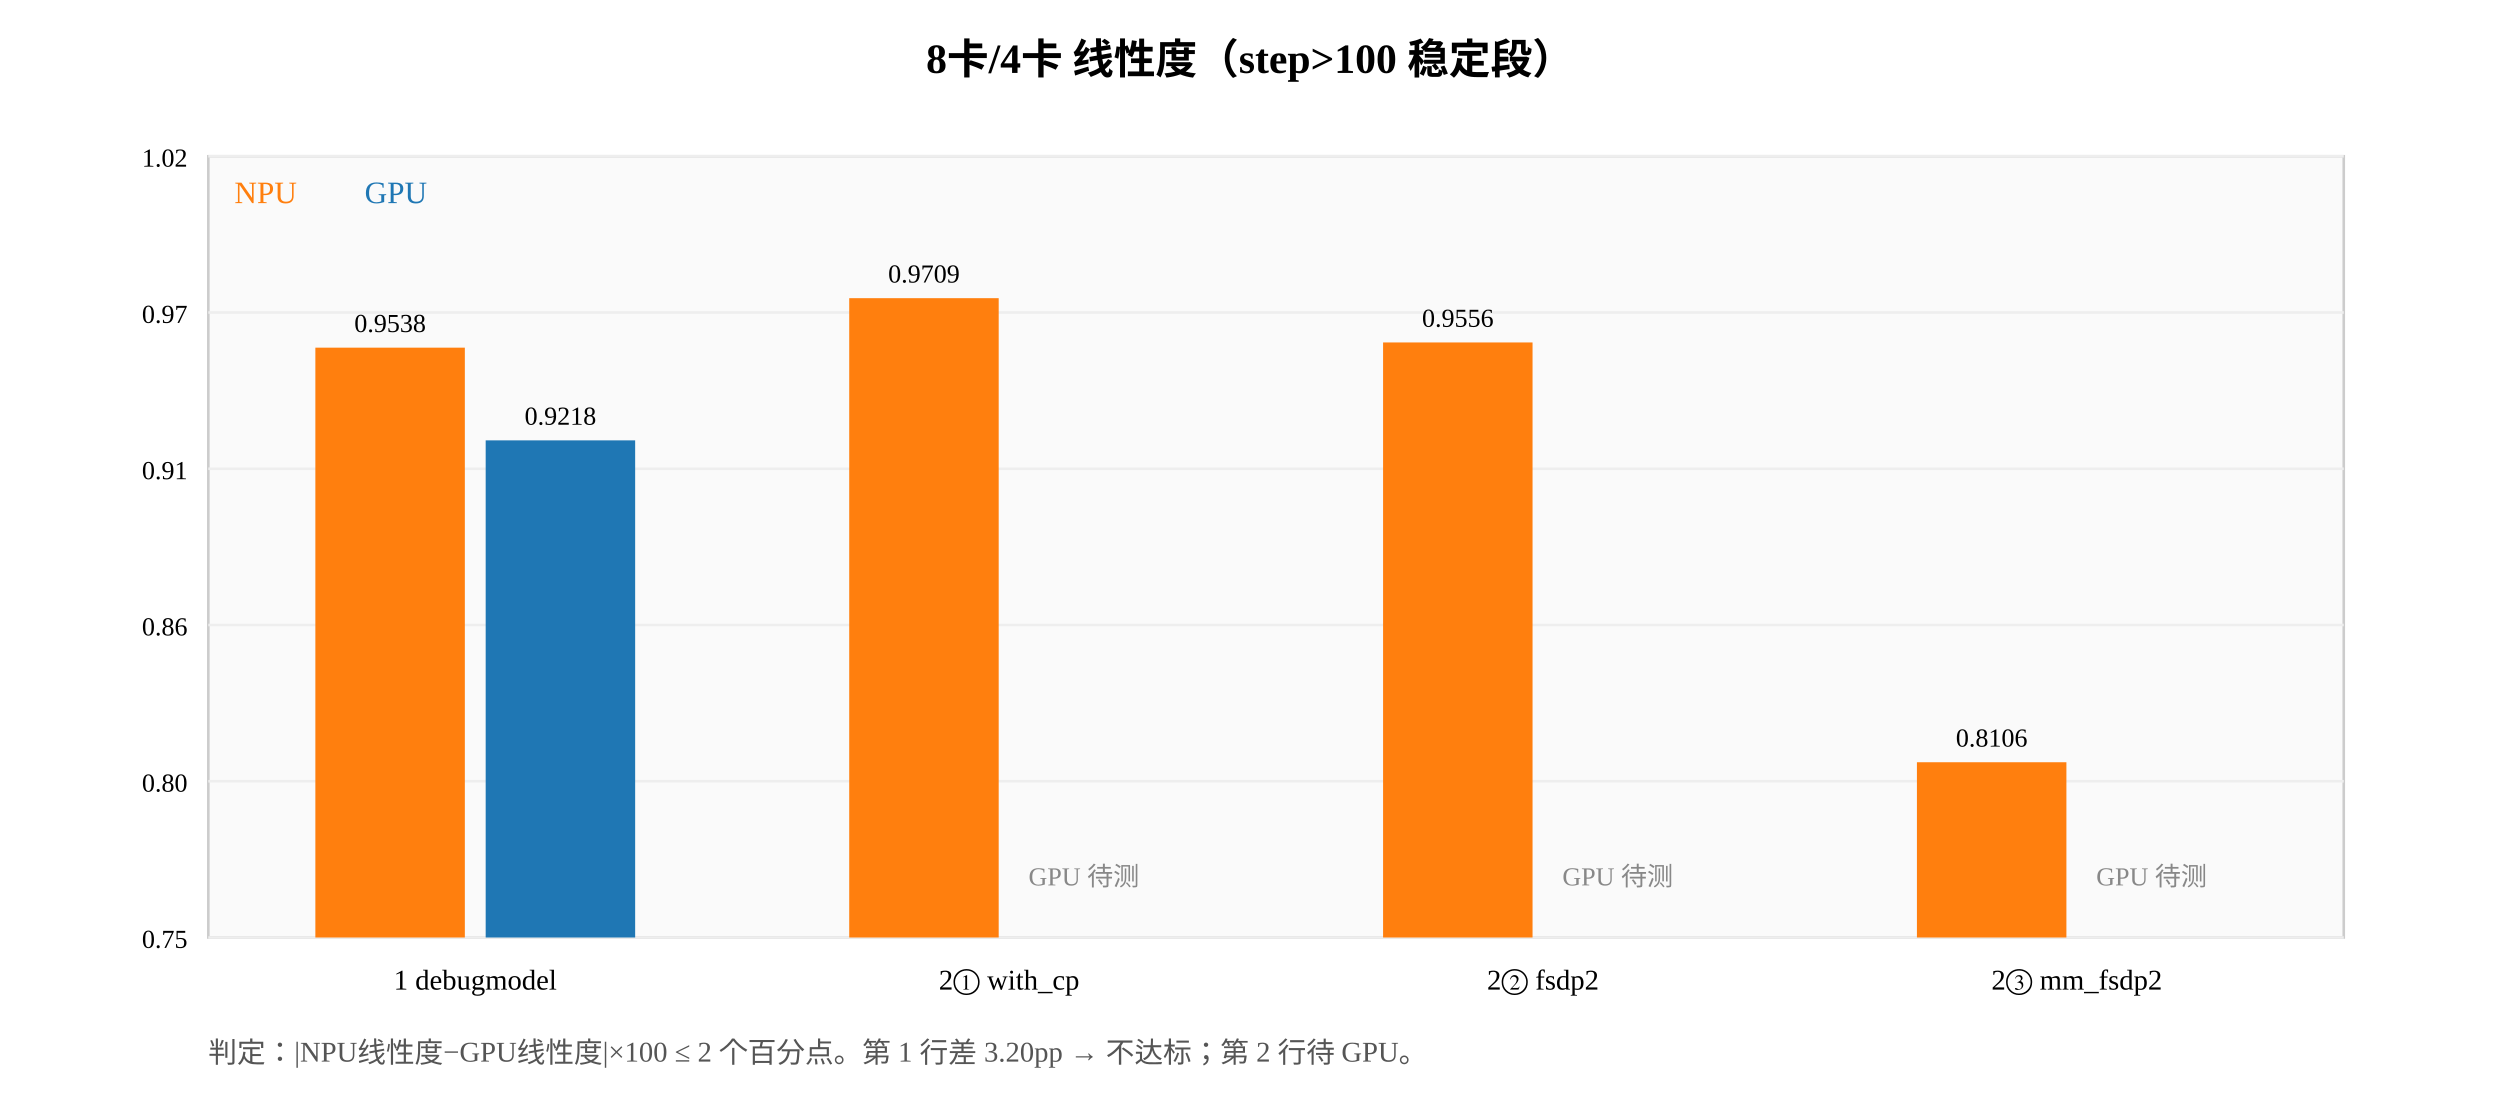
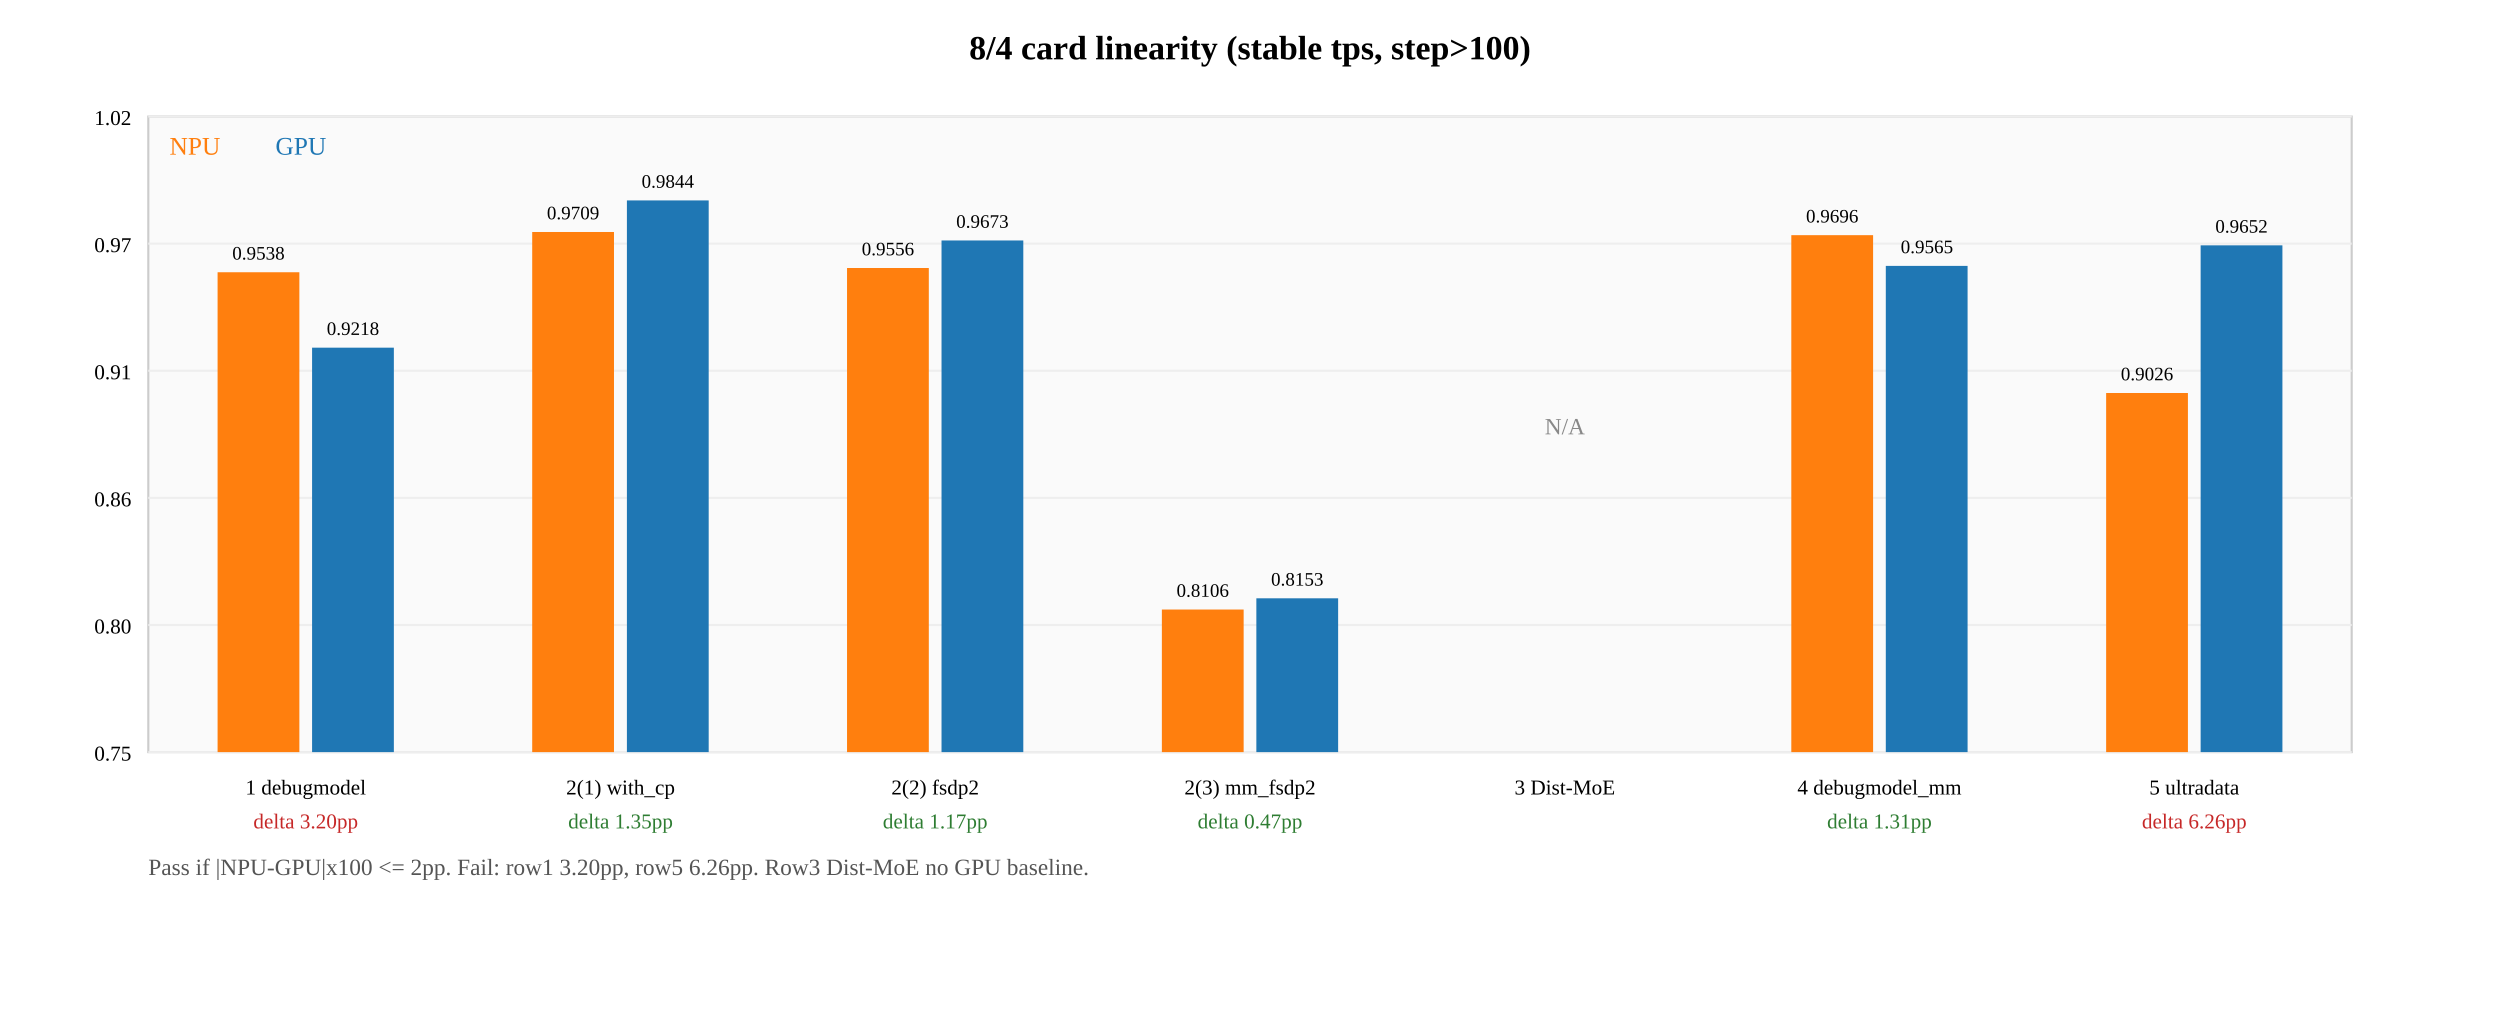
- <svg xmlns="http://www.w3.org/2000/svg" width="960" height="420">
-   <text x="480.0" y="28" text-anchor="middle" font-size="16" font-weight="bold">8卡/4卡 线性度（step&gt;100 稳定段）</text>
-   <rect x="80" y="60" width="820" height="300" fill="#fafafa" stroke="#ccc" />
-   <line x1="80" y1="360.0" x2="900" y2="360.0" stroke="#eee" />
-   <text x="72" y="364.0" text-anchor="end" font-size="10">0.75</text>
-   <line x1="80" y1="300.0" x2="900" y2="300.0" stroke="#eee" />
-   <text x="72" y="304.0" text-anchor="end" font-size="10">0.80</text>
-   <line x1="80" y1="240.0" x2="900" y2="240.0" stroke="#eee" />
-   <text x="72" y="244.0" text-anchor="end" font-size="10">0.86</text>
-   <line x1="80" y1="180.0" x2="900" y2="180.0" stroke="#eee" />
-   <text x="72" y="184.0" text-anchor="end" font-size="10">0.91</text>
-   <line x1="80" y1="120.0" x2="900" y2="120.0" stroke="#eee" />
-   <text x="72" y="124.0" text-anchor="end" font-size="10">0.97</text>
-   <line x1="80" y1="60.0" x2="900" y2="60.0" stroke="#eee" />
-   <text x="72" y="64.0" text-anchor="end" font-size="10">1.02</text>
-   <rect x="121.1" y="133.5" width="57.4" height="226.5" fill="#ff7f0e" />
-   <text x="149.8" y="127.5" text-anchor="middle" font-size="10">0.9538</text>
-   <rect x="186.5" y="169.1" width="57.4" height="190.9" fill="#1f77b4" />
-   <text x="215.2" y="163.1" text-anchor="middle" font-size="10">0.9218</text>
-   <text x="182.5" y="380" text-anchor="middle" font-size="11">1 debugmodel</text>
-   <rect x="326.1" y="114.5" width="57.4" height="245.5" fill="#ff7f0e" />
-   <text x="354.8" y="108.5" text-anchor="middle" font-size="10">0.9709</text>
-   <text x="416.2" y="340.0" text-anchor="middle" font-size="10" fill="#888">GPU 待测</text>
-   <text x="387.5" y="380" text-anchor="middle" font-size="11">2① with_cp</text>
-   <rect x="531.1" y="131.5" width="57.4" height="228.5" fill="#ff7f0e" />
-   <text x="559.8" y="125.5" text-anchor="middle" font-size="10">0.9556</text>
-   <text x="621.2" y="340.0" text-anchor="middle" font-size="10" fill="#888">GPU 待测</text>
-   <text x="592.5" y="380" text-anchor="middle" font-size="11">2② fsdp2</text>
-   <rect x="736.1" y="292.7" width="57.4" height="67.3" fill="#ff7f0e" />
-   <text x="764.8" y="286.7" text-anchor="middle" font-size="10">0.8106</text>
-   <text x="826.2" y="340.0" text-anchor="middle" font-size="10" fill="#888">GPU 待测</text>
-   <text x="797.5" y="380" text-anchor="middle" font-size="11">2③ mm_fsdp2</text>
-   <text x="90" y="78" font-size="12" fill="#ff7f0e">NPU</text>
-   <text x="140" y="78" font-size="12" fill="#1f77b4">GPU</text>
-   <text x="80" y="408" font-size="11" fill="#555">判定：|NPU线性度−GPU线性度|×100 ≤ 2 个百分点。第 1 行差 3.20pp → 不达标；第 2 行待 GPU。</text>
+ <svg xmlns="http://www.w3.org/2000/svg" width="1180" height="480">
+   <text x="590.0" y="28" text-anchor="middle" font-size="16" font-weight="bold">8/4 card linearity (stable tps, step&gt;100)</text>
+   <rect x="70" y="55" width="1040" height="300" fill="#fafafa" stroke="#ccc" />
+   <line x1="70" y1="355.0" x2="1110" y2="355.0" stroke="#eee" />
+   <text x="62" y="359.0" text-anchor="end" font-size="10">0.75</text>
+   <line x1="70" y1="295.0" x2="1110" y2="295.0" stroke="#eee" />
+   <text x="62" y="299.0" text-anchor="end" font-size="10">0.80</text>
+   <line x1="70" y1="235.0" x2="1110" y2="235.0" stroke="#eee" />
+   <text x="62" y="239.0" text-anchor="end" font-size="10">0.86</text>
+   <line x1="70" y1="175.0" x2="1110" y2="175.0" stroke="#eee" />
+   <text x="62" y="179.0" text-anchor="end" font-size="10">0.91</text>
+   <line x1="70" y1="115.0" x2="1110" y2="115.0" stroke="#eee" />
+   <text x="62" y="119.0" text-anchor="end" font-size="10">0.97</text>
+   <line x1="70" y1="55.0" x2="1110" y2="55.0" stroke="#eee" />
+   <text x="62" y="59.0" text-anchor="end" font-size="10">1.02</text>
+   <rect x="102.7" y="128.5" width="38.6" height="226.5" fill="#ff7f0e" />
+   <text x="122.0" y="122.5" text-anchor="middle" font-size="9">0.9538</text>
+   <rect x="147.3" y="164.1" width="38.6" height="190.9" fill="#1f77b4" />
+   <text x="166.6" y="158.1" text-anchor="middle" font-size="9">0.9218</text>
+   <text x="144.3" y="391" text-anchor="middle" font-size="10" fill="#c62828">delta 3.20pp</text>
+   <text x="144.3" y="375" text-anchor="middle" font-size="10">1 debugmodel</text>
+   <rect x="251.2" y="109.5" width="38.6" height="245.5" fill="#ff7f0e" />
+   <text x="270.5" y="103.5" text-anchor="middle" font-size="9">0.9709</text>
+   <rect x="295.9" y="94.6" width="38.6" height="260.4" fill="#1f77b4" />
+   <text x="315.2" y="88.6" text-anchor="middle" font-size="9">0.9844</text>
+   <text x="292.9" y="391" text-anchor="middle" font-size="10" fill="#2e7d32">delta 1.35pp</text>
+   <text x="292.9" y="375" text-anchor="middle" font-size="10">2(1) with_cp</text>
+   <rect x="399.8" y="126.5" width="38.6" height="228.5" fill="#ff7f0e" />
+   <text x="419.1" y="120.5" text-anchor="middle" font-size="9">0.9556</text>
+   <rect x="444.4" y="113.5" width="38.6" height="241.5" fill="#1f77b4" />
+   <text x="463.7" y="107.5" text-anchor="middle" font-size="9">0.9673</text>
+   <text x="441.4" y="391" text-anchor="middle" font-size="10" fill="#2e7d32">delta 1.17pp</text>
+   <text x="441.4" y="375" text-anchor="middle" font-size="10">2(2) fsdp2</text>
+   <rect x="548.4" y="287.7" width="38.6" height="67.3" fill="#ff7f0e" />
+   <text x="567.7" y="281.7" text-anchor="middle" font-size="9">0.8106</text>
+   <rect x="593.0" y="282.4" width="38.6" height="72.6" fill="#1f77b4" />
+   <text x="612.3" y="276.4" text-anchor="middle" font-size="9">0.8153</text>
+   <text x="590.0" y="391" text-anchor="middle" font-size="10" fill="#2e7d32">delta 0.47pp</text>
+   <text x="590.0" y="375" text-anchor="middle" font-size="10">2(3) mm_fsdp2</text>
+   <text x="738.6" y="205.0" text-anchor="middle" font-size="11" fill="#888">N/A</text>
+   <text x="738.6" y="375" text-anchor="middle" font-size="10">3 Dist-MoE</text>
+   <rect x="845.5" y="111.0" width="38.6" height="244.0" fill="#ff7f0e" />
+   <text x="864.8" y="105.0" text-anchor="middle" font-size="9">0.9696</text>
+   <rect x="890.1" y="125.5" width="38.6" height="229.5" fill="#1f77b4" />
+   <text x="909.5" y="119.5" text-anchor="middle" font-size="9">0.9565</text>
+   <text x="887.1" y="391" text-anchor="middle" font-size="10" fill="#2e7d32">delta 1.31pp</text>
+   <text x="887.1" y="375" text-anchor="middle" font-size="10">4 debugmodel_mm</text>
+   <rect x="994.1" y="185.5" width="38.6" height="169.5" fill="#ff7f0e" />
+   <text x="1013.4" y="179.5" text-anchor="middle" font-size="9">0.9026</text>
+   <rect x="1038.7" y="115.8" width="38.6" height="239.2" fill="#1f77b4" />
+   <text x="1058.0" y="109.8" text-anchor="middle" font-size="9">0.9652</text>
+   <text x="1035.7" y="391" text-anchor="middle" font-size="10" fill="#c62828">delta 6.26pp</text>
+   <text x="1035.7" y="375" text-anchor="middle" font-size="10">5 ultradata</text>
+   <text x="80" y="73" font-size="12" fill="#ff7f0e">NPU</text>
+   <text x="130" y="73" font-size="12" fill="#1f77b4">GPU</text>
+   <text x="70" y="413" font-size="11" fill="#555">Pass if |NPU-GPU|x100 &lt;= 2pp. Fail: row1 3.20pp, row5 6.26pp. Row3 Dist-MoE no GPU baseline.</text>
</svg>
